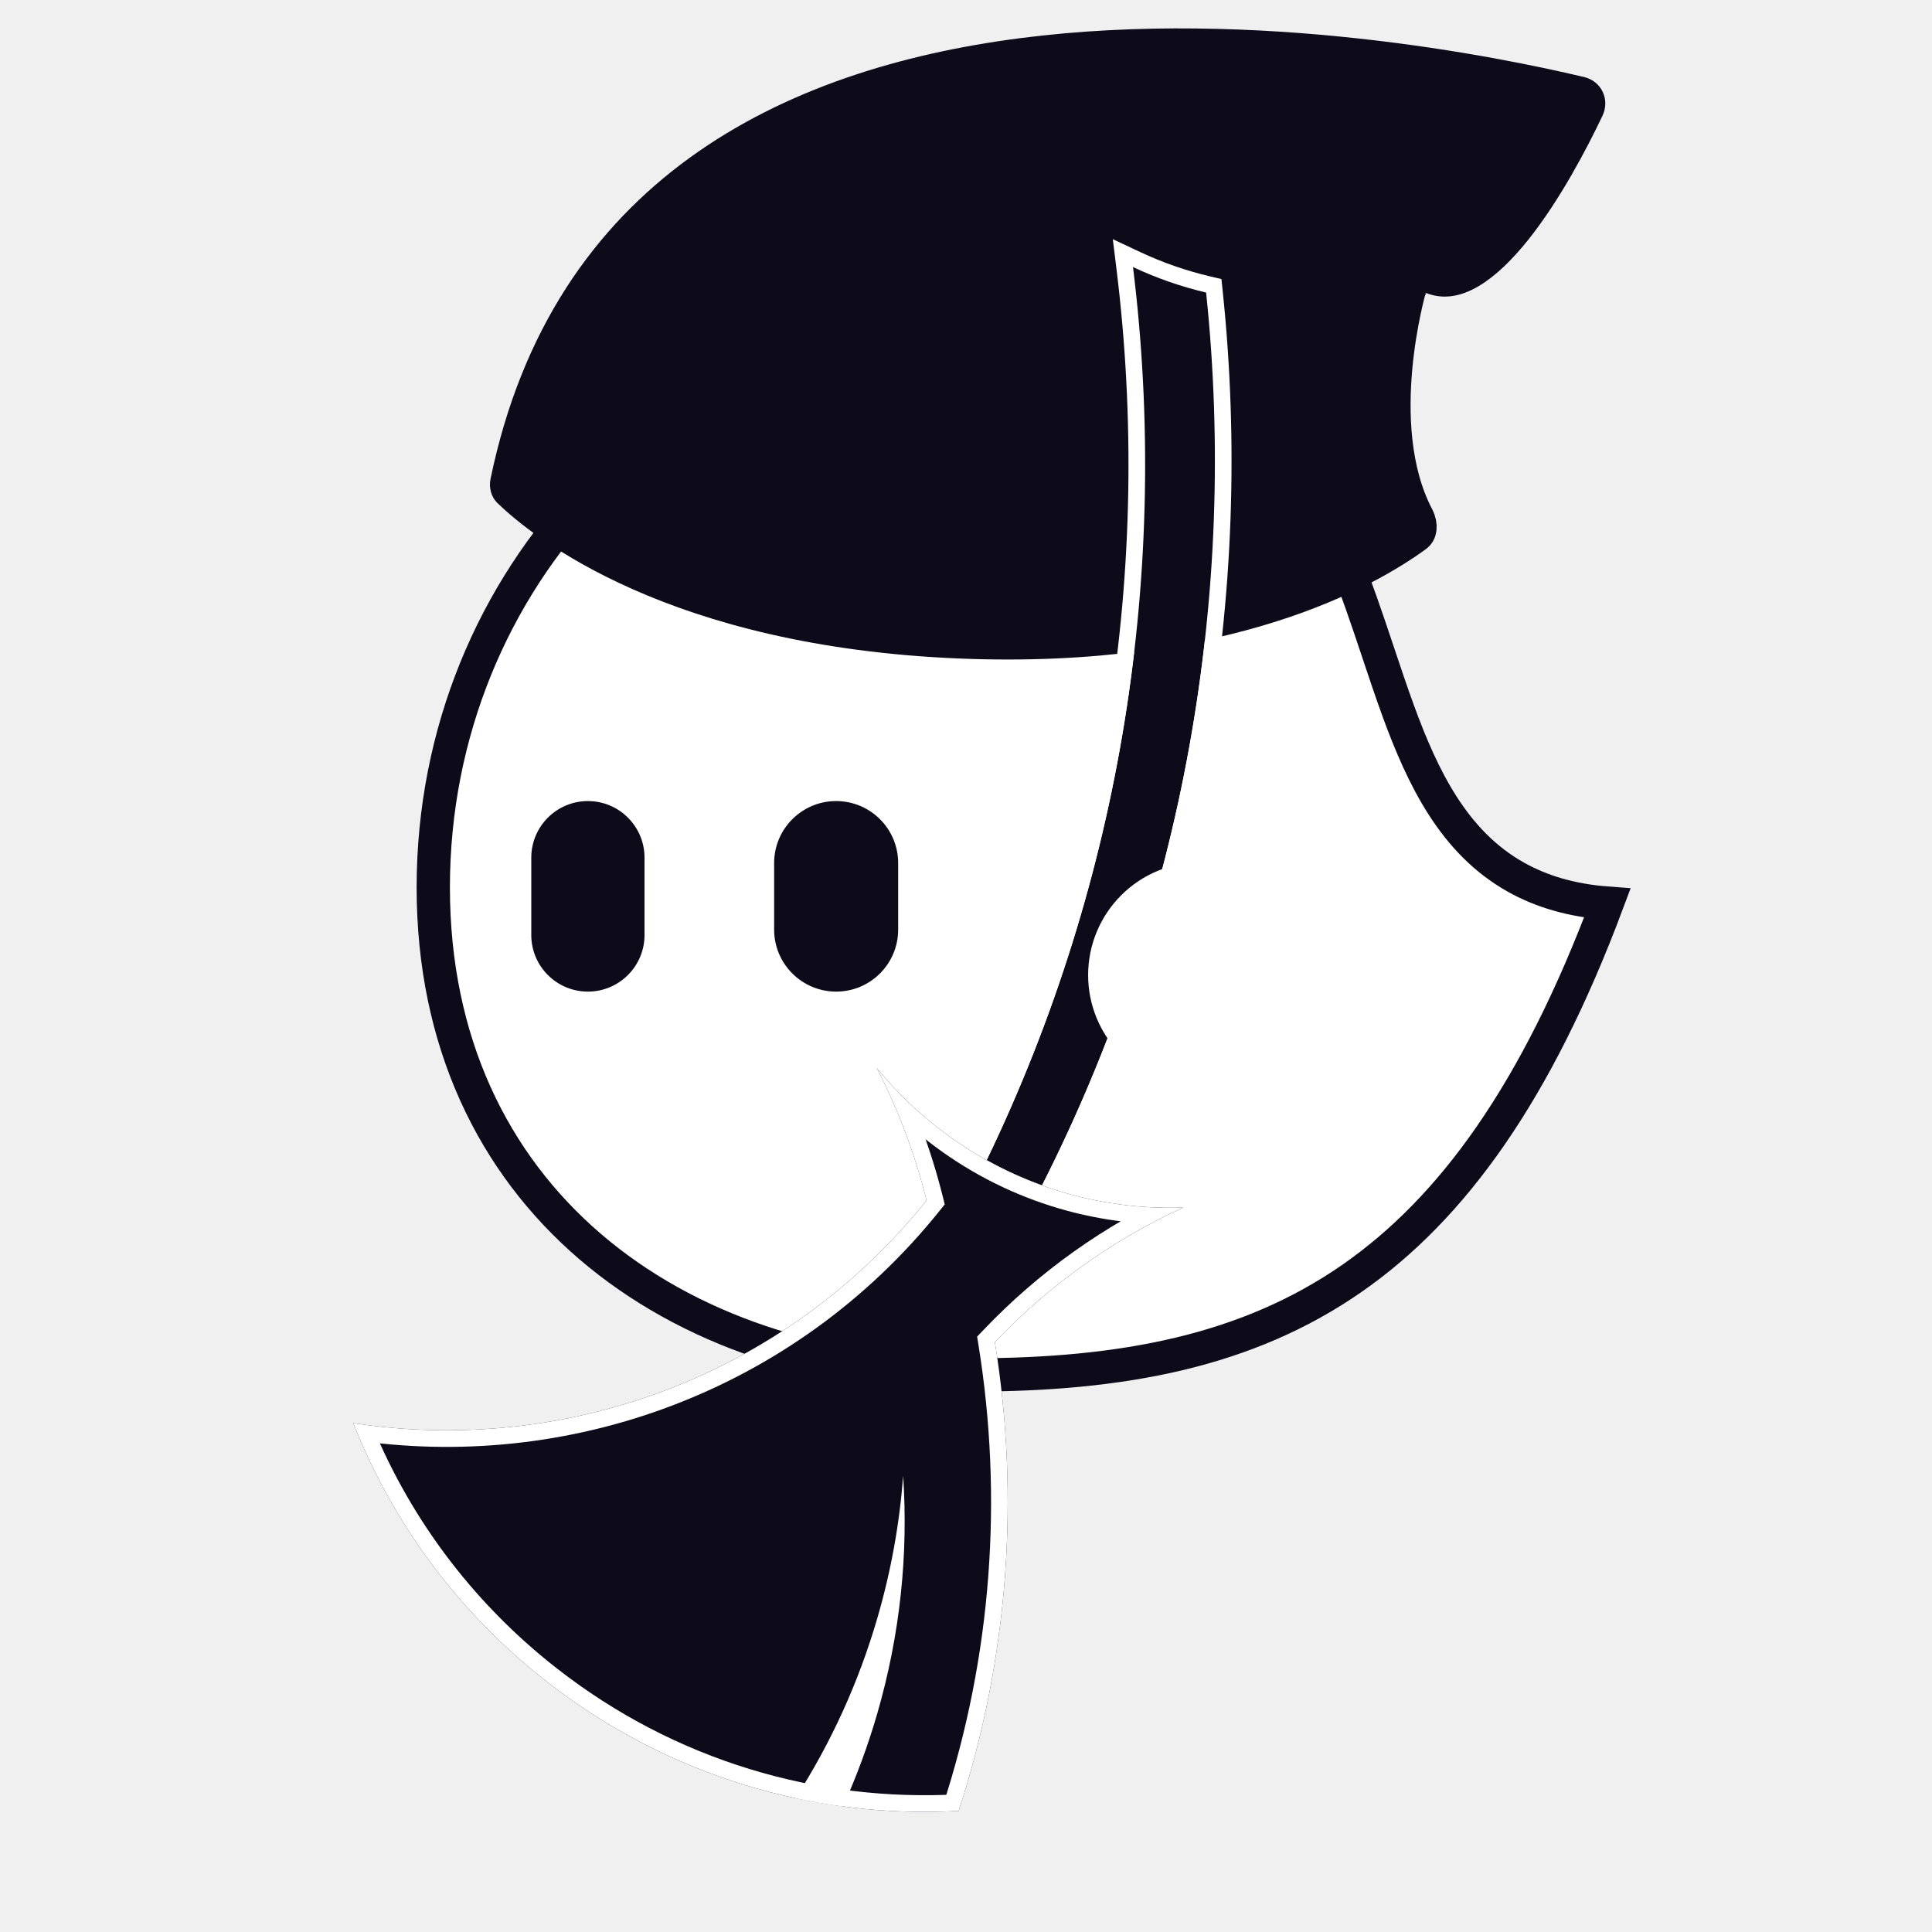
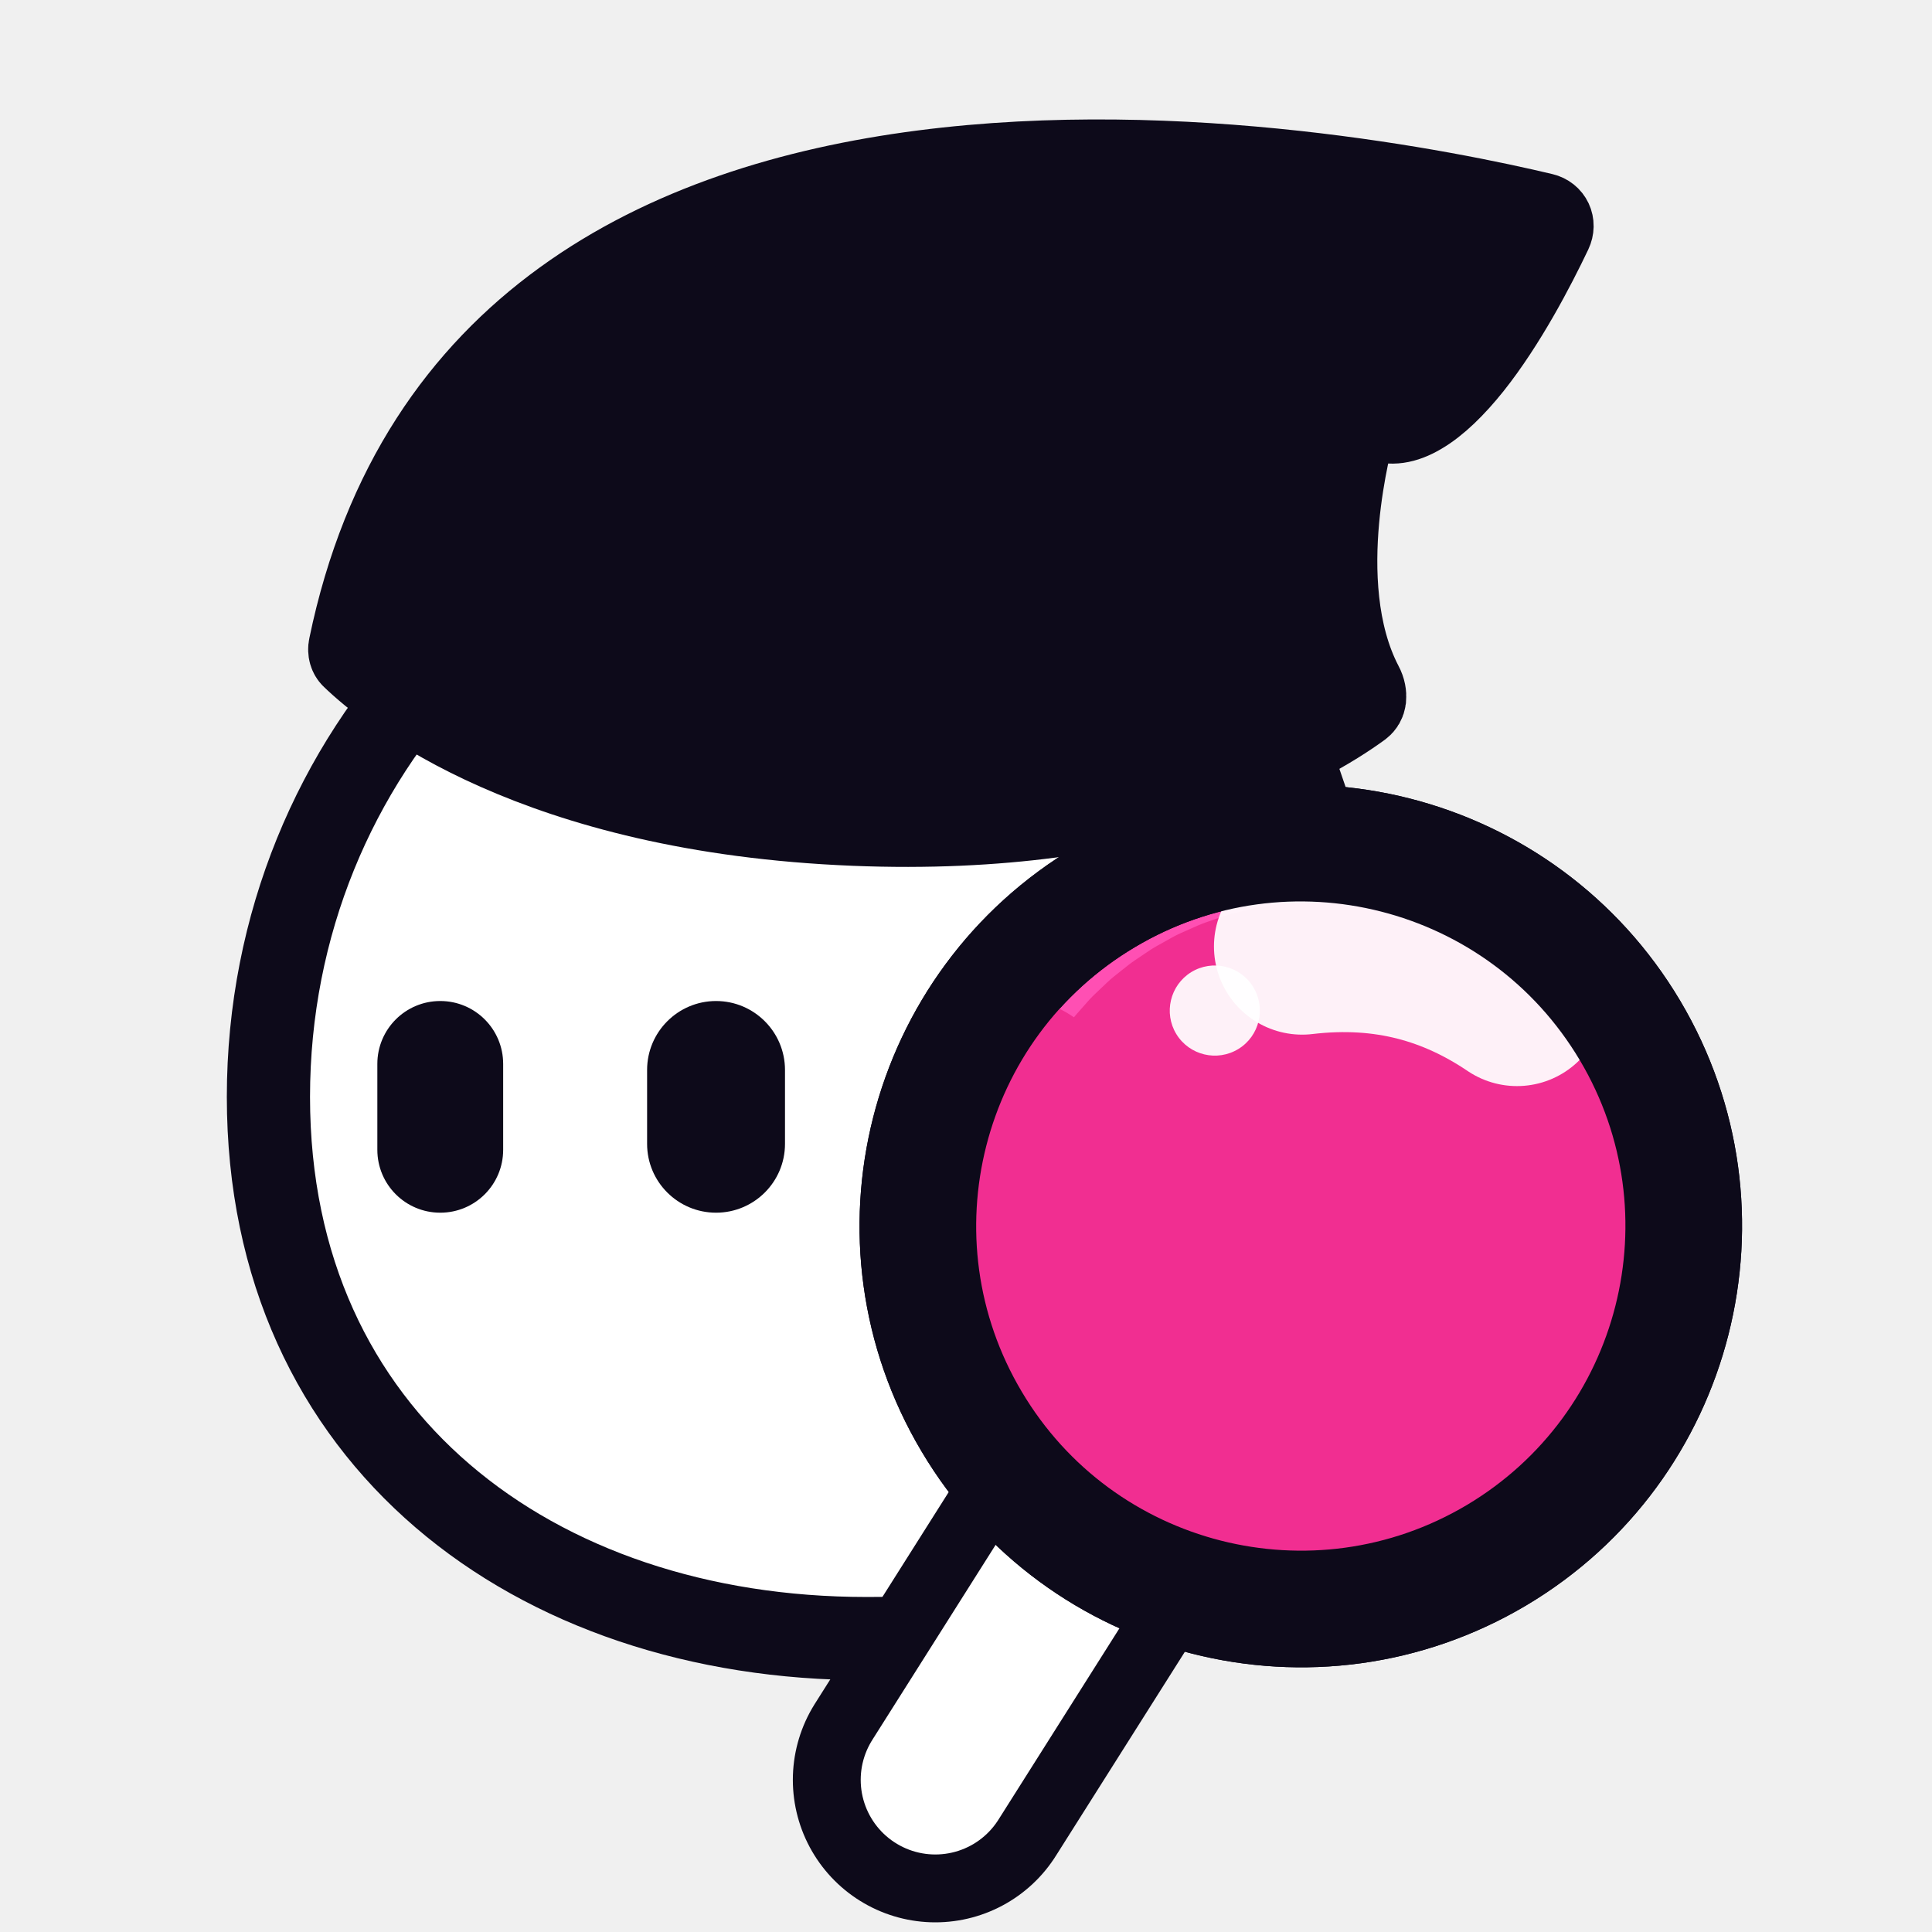
- <svg xmlns="http://www.w3.org/2000/svg" width="16" height="16" viewBox="-55.5 0 356 356" fill="none">
-   <path d="M123.507 60.179C148.595 60.179 164.147 66.666 174.565 76.018C185.073 85.451 190.742 98.124 195.414 111.332C196.426 114.191 197.427 117.187 198.426 120.176C199.653 123.85 200.877 127.512 202.111 130.894C204.413 137.202 206.996 143.271 210.393 148.543C213.809 153.844 218.085 158.398 223.787 161.608C228.498 164.259 234.05 165.918 240.668 166.415C227.626 201.259 212.128 222.705 193.587 235.577C174.365 248.921 151.442 253.353 123.507 253.353C95.873 253.353 71.063 244.996 53.212 229.671C35.413 214.39 24.337 192.023 24.337 163.506C24.337 106.323 68.851 60.179 123.507 60.179Z" fill="white" stroke="#0D0A1A" stroke-width="6.134" />
-   <path d="M208.384 51.123L205.222 49.824L204.272 53.108L207.218 53.96C204.272 53.108 204.271 53.108 204.271 53.109L204.27 53.111L204.269 53.118L204.263 53.136L204.245 53.2C204.23 53.255 204.209 53.332 204.182 53.431C204.128 53.628 204.052 53.914 203.959 54.278C203.774 55.008 203.523 56.057 203.248 57.36C202.7 59.963 202.058 63.602 201.679 67.754C200.934 75.937 201.161 86.632 205.675 95.237C206.082 96.012 206.217 96.809 206.142 97.433C206.072 98.014 205.836 98.409 205.46 98.685C196.637 105.139 170.554 120.264 121.526 118.282C68.605 116.143 44.327 96.31 38.3 90.5C37.976 90.188 37.745 89.575 37.894 88.856C43.445 62.017 56.502 43.801 73.379 31.559C90.328 19.264 111.308 12.873 132.8 10.084C175.829 4.502 220.065 13.463 235.7 17.183C236.959 17.482 237.61 18.756 237.005 20.026C234.207 25.905 229.392 35.12 223.784 42.169C220.969 45.706 218.107 48.502 215.365 50.109C212.682 51.684 210.425 51.962 208.384 51.123Z" fill="#0D0A1A" stroke="#0D0A1A" stroke-width="6.134" />
-   <mask id="path-3-outside-1_460_2968" maskUnits="userSpaceOnUse" x="55.132" y="38.105" width="178.263" height="188.092" fill="black">
-     <rect fill="white" x="55.132" y="38.105" width="178.263" height="188.092" />
-     <path fill-rule="evenodd" clip-rule="evenodd" d="M166.746 53.909C172.555 109.439 162.768 166.652 136.508 218.427C133.025 217.169 129.613 215.62 126.306 213.776C151.385 161.735 160.084 104.519 153.274 49.212C157.64 51.261 162.155 52.823 166.746 53.909Z" />
+ <svg xmlns="http://www.w3.org/2000/svg" width="16" height="16" viewBox="0 0 16 16" fill="none">
+   <path d="M7.175 3.924C8.428 3.924 9.204 4.248 9.725 4.715C10.249 5.186 10.533 5.819 10.766 6.478C10.816 6.621 10.866 6.771 10.916 6.92C10.977 7.103 11.039 7.286 11.1 7.455C11.215 7.77 11.344 8.073 11.514 8.337C11.684 8.601 11.898 8.829 12.183 8.989C12.418 9.121 12.695 9.204 13.026 9.229C12.374 10.969 11.601 12.04 10.675 12.683C9.715 13.349 8.57 13.57 7.175 13.57C5.795 13.57 4.556 13.153 3.665 12.388C2.776 11.625 2.223 10.508 2.223 9.084C2.223 6.228 4.446 3.924 7.175 3.924Z" fill="white" stroke="#0D0A1A" stroke-width="0.689" />
+   <path d="M11.413 3.472L11.255 3.407L11.207 3.571L11.354 3.614C11.207 3.571 11.207 3.571 11.207 3.571L11.207 3.571L11.207 3.572L11.207 3.573L11.206 3.576C11.205 3.578 11.204 3.582 11.203 3.587C11.2 3.597 11.196 3.611 11.192 3.63C11.182 3.666 11.17 3.718 11.156 3.783C11.129 3.913 11.097 4.095 11.078 4.303C11.041 4.711 11.052 5.245 11.277 5.675C11.298 5.714 11.304 5.753 11.301 5.785C11.297 5.814 11.285 5.833 11.267 5.847C10.826 6.169 9.524 6.925 7.075 6.826C4.432 6.719 3.22 5.729 2.919 5.438C2.903 5.423 2.891 5.392 2.899 5.356C3.176 4.016 3.828 3.106 4.671 2.495C5.517 1.881 6.565 1.562 7.638 1.423C9.787 1.144 11.996 1.591 12.777 1.777C12.84 1.792 12.872 1.856 12.842 1.919C12.702 2.213 12.462 2.673 12.182 3.025C12.041 3.201 11.898 3.341 11.761 3.421C11.627 3.5 11.515 3.514 11.413 3.472Z" fill="#0D0A1A" stroke="#0D0A1A" stroke-width="0.689" />
+   <path d="M5.93 8.29H5.93C5.615 8.29 5.359 8.546 5.359 8.861V9.473C5.359 9.788 5.615 10.043 5.93 10.043H5.93C6.245 10.043 6.501 9.788 6.501 9.473V8.861C6.501 8.546 6.245 8.29 5.93 8.29Z" fill="#0D0A1A" />
+   <path d="M4.167 8.811C4.167 8.523 3.934 8.29 3.646 8.29C3.358 8.29 3.125 8.523 3.125 8.811V9.522C3.125 9.81 3.358 10.043 3.646 10.043C3.934 10.043 4.167 9.81 4.167 9.522V8.811Z" fill="#0D0A1A" />
+   <path d="M9.453 12.04L7.746 14.74" stroke="#0D0A1A" stroke-width="2.36" stroke-linecap="round" />
+   <path d="M9.453 12.04L7.746 14.74" stroke="white" stroke-width="1.236" stroke-linecap="round" />
+   <path d="M8.047 11.773C8.941 13.279 10.887 13.774 12.393 12.88C13.898 11.985 14.393 10.039 13.499 8.534C12.604 7.028 10.658 6.533 9.153 7.428C7.647 8.322 7.152 10.268 8.047 11.773Z" fill="#FF4FB3" stroke="#0D0A1A" stroke-width="0.966" />
+   <mask id="mask0_376_106" style="mask-type:luminance" maskUnits="userSpaceOnUse" x="7" y="7" width="7" height="7">
+     <path d="M8.185 11.741C9.062 13.17 10.931 13.618 12.36 12.742C13.789 11.865 14.237 9.996 13.361 8.567C12.484 7.138 10.615 6.69 9.186 7.566C7.757 8.443 7.309 10.312 8.185 11.741Z" fill="white" />
  </mask>
-   <path fill-rule="evenodd" clip-rule="evenodd" d="M166.746 53.909C172.555 109.439 162.768 166.652 136.508 218.427C133.025 217.169 129.613 215.62 126.306 213.776C151.385 161.735 160.084 104.519 153.274 49.212C157.64 51.261 162.155 52.823 166.746 53.909Z" fill="#0D0A1A" />
-   <path d="M136.508 218.427L139.244 219.814L138.017 222.233L135.466 221.312L136.508 218.427ZM166.746 53.909L167.452 50.924L169.57 51.425L169.796 53.59L166.746 53.909ZM126.306 213.776L124.812 216.455L122.288 215.048L123.543 212.445L126.306 213.776ZM153.274 49.212L150.23 49.586L149.551 44.076L154.578 46.435L153.274 49.212ZM133.773 217.04C159.757 165.807 169.445 109.187 163.695 54.228L169.796 53.59C175.665 109.69 165.778 167.498 139.244 219.814L133.773 217.04ZM127.8 211.097C130.961 212.86 134.222 214.34 137.55 215.542L135.466 221.312C131.829 219.998 128.265 218.381 124.812 216.455L127.8 211.097ZM156.318 48.837C163.198 104.712 154.41 162.522 129.069 215.108L123.543 212.445C148.359 160.948 156.97 104.326 150.23 49.586L156.318 48.837ZM166.04 56.894C161.246 55.76 156.53 54.128 151.971 51.988L154.578 46.435C158.749 48.393 163.064 49.887 167.452 50.924L166.04 56.894Z" fill="white" mask="url(#path-3-outside-1_460_2968)" />
-   <mask id="path-5-inside-2_460_2968" fill="white">
-     <path fill-rule="evenodd" clip-rule="evenodd" d="M127.819 247.307C137.943 236.655 149.757 228.358 162.51 222.507C146.735 223.047 130.688 218.257 117.276 207.78C113.041 204.472 109.293 200.772 106.043 196.772C110.061 204.573 113.133 212.775 115.237 221.194C89.041 253.832 48.334 268.186 9.599 262.232C16.762 280.402 28.722 296.957 45.227 309.85C67.706 327.41 94.735 335.145 121.142 333.691C130.327 305.585 132.447 275.925 127.819 247.307Z" />
-   </mask>
-   <path fill-rule="evenodd" clip-rule="evenodd" d="M127.819 247.307C137.943 236.655 149.757 228.358 162.51 222.507C146.735 223.047 130.688 218.257 117.276 207.78C113.041 204.472 109.293 200.772 106.043 196.772C110.061 204.573 113.133 212.775 115.237 221.194C89.041 253.832 48.334 268.186 9.599 262.232C16.762 280.402 28.722 296.957 45.227 309.85C67.706 327.41 94.735 335.145 121.142 333.691C130.327 305.585 132.447 275.925 127.819 247.307Z" fill="#0D0A1A" />
-   <path d="M162.51 222.507L162.405 219.441L163.789 225.294L162.51 222.507ZM127.819 247.307L124.792 247.796L124.549 246.296L125.596 245.194L127.819 247.307ZM106.043 196.772L103.316 198.176L108.423 194.838L106.043 196.772ZM115.237 221.194L118.212 220.451L118.581 221.928L117.629 223.114L115.237 221.194ZM9.599 262.232L6.746 263.357L4.787 258.389L10.065 259.2L9.599 262.232ZM121.142 333.691L124.058 334.644L123.406 336.638L121.311 336.754L121.142 333.691ZM163.789 225.294C151.384 230.986 139.892 239.057 130.043 249.42L125.596 245.194C135.994 234.253 148.131 225.729 161.231 219.719L163.789 225.294ZM119.164 205.363C131.988 215.38 147.323 219.958 162.405 219.441L162.615 225.572C146.146 226.136 129.388 221.134 115.388 210.197L119.164 205.363ZM108.423 194.838C111.529 198.66 115.112 202.198 119.164 205.363L115.388 210.197C110.97 206.746 107.057 202.884 103.662 198.706L108.423 194.838ZM112.261 221.938C110.214 213.745 107.225 205.765 103.316 198.176L108.769 195.367C112.897 203.381 116.053 211.804 118.212 220.451L112.261 221.938ZM10.065 259.2C47.76 264.994 87.361 251.024 112.845 219.275L117.629 223.114C90.72 256.639 48.908 271.377 9.133 265.263L10.065 259.2ZM43.339 312.267C26.391 299.028 14.104 282.022 6.746 263.357L12.453 261.107C19.42 278.782 31.053 294.886 47.115 307.433L43.339 312.267ZM121.311 336.754C94.191 338.247 66.425 330.301 43.339 312.267L47.115 307.433C68.987 324.519 95.279 332.043 120.974 330.629L121.311 336.754ZM130.847 246.817C135.551 275.91 133.398 306.065 124.058 334.644L118.227 332.738C127.257 305.106 129.342 275.941 124.792 247.796L130.847 246.817Z" fill="white" mask="url(#path-5-inside-2_460_2968)" />
-   <path fill-rule="evenodd" clip-rule="evenodd" d="M99.84 332.861C102.315 327.389 104.431 321.675 106.152 315.738C110.393 301.103 111.88 286.323 110.917 271.952C110.274 280.6 108.728 289.312 106.218 297.973C102.711 310.075 97.56 321.254 91.077 331.337C93.984 331.961 96.907 332.469 99.84 332.861Z" fill="white" />
-   <path d="M165.797 158.877C160.282 158.877 154.993 161.068 151.094 164.968C147.194 168.868 145.003 174.157 145.003 179.672C145.003 185.186 147.194 190.475 151.094 194.375C154.993 198.275 160.282 200.466 165.797 200.466L165.797 179.672V158.877Z" fill="white" />
-   <rect x="87.146" y="147.609" width="22.854" height="35.109" rx="11.427" fill="#0D0A1A" />
-   <rect x="42.396" y="147.609" width="20.867" height="35.109" rx="10.433" fill="#0D0A1A" />
+   <g mask="url(#mask0_376_106)">
+     <path opacity="0.72" d="M8.865 11.324C9.512 12.379 10.891 12.709 11.945 12.063C12.999 11.416 13.329 10.037 12.683 8.983C12.036 7.928 10.657 7.598 9.603 8.244C8.549 8.891 8.218 10.27 8.865 11.324Z" fill="#FF74C7" />
+     <path d="M10.874 10.321L10.865 10.341L10.854 10.361L10.84 10.38L10.823 10.399L10.804 10.415L10.782 10.431L10.758 10.444L10.732 10.455L10.704 10.464L10.674 10.47L10.643 10.473L10.61 10.473L10.577 10.47L10.543 10.464L10.509 10.454L10.474 10.44L10.441 10.422L10.409 10.401L10.377 10.377L10.348 10.348L10.32 10.317L10.295 10.282L10.272 10.244L10.253 10.203L10.237 10.16L10.225 10.114L10.217 10.066L10.213 10.017L10.214 9.966L10.22 9.915L10.23 9.863L10.245 9.811L10.264 9.76L10.289 9.71L10.319 9.661L10.354 9.615L10.393 9.57L10.438 9.529L10.485 9.491L10.538 9.457L10.594 9.426L10.654 9.401L10.716 9.381L10.782 9.366L10.849 9.356L10.918 9.353L10.989 9.355L11.059 9.364L11.13 9.379L11.201 9.4L11.27 9.428L11.338 9.463L11.403 9.503L11.465 9.55L11.524 9.603L11.579 9.661L11.63 9.725L11.675 9.794L11.715 9.868L11.748 9.945L11.775 10.027L11.796 10.111L11.809 10.198L11.815 10.287L11.812 10.378L11.803 10.468L11.785 10.559L11.759 10.649L11.725 10.737L11.683 10.823L11.633 10.907L11.576 10.986L11.511 11.061L11.439 11.131L11.361 11.196L11.277 11.254L11.187 11.305L11.092 11.349L10.992 11.385L10.889 11.413L10.782 11.431L10.674 11.441L10.563 11.442L10.453 11.433L10.341 11.414L10.231 11.386L10.123 11.348L10.017 11.3L9.915 11.243L9.817 11.177L9.724 11.102L9.637 11.019L9.557 10.928L9.484 10.829L9.419 10.724L9.363 10.613L9.317 10.496L9.279 10.374L9.253 10.249L9.236 10.12L9.231 9.99L9.237 9.859L9.254 9.727L9.283 9.597L9.323 9.468L9.374 9.342L9.436 9.22L9.509 9.102L9.592 8.991L9.685 8.886L9.788 8.788L9.9 8.699L10.019 8.619L10.146 8.548L10.279 8.489L10.418 8.44L10.562 8.404L10.71 8.379L10.859 8.367L11.011 8.368L11.163 8.381L11.315 8.408L11.465 8.447L11.612 8.5L11.755 8.566L11.893 8.643L12.024 8.733L12.149 8.835L12.266 8.947L12.373 9.07L12.47 9.202L12.556 9.343L12.63 9.491L12.692 9.647L12.741 9.808L12.776 9.974L12.798 10.143L12.804 10.315L12.797 10.488L12.774 10.66L12.737 10.831L12.685 11L12.618 11.164L12.538 11.323L12.444 11.476L12.336 11.621L12.216 11.758L12.084 11.884L11.94 12L11.786 12.103L11.624 12.194L11.453 12.272L11.275 12.335L11.091 12.382L10.903 12.415L10.712 12.432L10.519 12.432L10.325 12.415L10.133 12.383L9.942 12.334L9.756 12.268L9.574 12.187L9.4 12.09L9.233 11.978L9.075 11.852L8.928 11.712L8.792 11.559L8.669 11.395L8.56 11.219L8.465 11.034L8.386 10.841L8.323 10.64L8.278 10.434L8.25 10.224L8.239 10.011L8.247 9.797L8.273 9.583L8.316 9.371L8.379 9.162" stroke="#F12E91" stroke-width="1.798" stroke-linecap="round" stroke-linejoin="round" />
+     <path opacity="0.93" d="M10.784 7.838C11.491 7.754 12.065 7.928 12.563 8.264" stroke="white" stroke-width="1.461" stroke-linecap="round" />
+     <path opacity="0.93" d="M9.742 8.564C9.85 8.74 10.08 8.795 10.256 8.687C10.431 8.58 10.486 8.35 10.379 8.174C10.271 7.998 10.041 7.943 9.865 8.051C9.69 8.159 9.635 8.389 9.742 8.564Z" fill="white" />
+   </g>
+   <path d="M8.047 11.773C8.941 13.279 10.887 13.774 12.393 12.88C13.898 11.985 14.393 10.039 13.499 8.534C12.604 7.028 10.658 6.533 9.153 7.428C7.647 8.322 7.152 10.268 8.047 11.773Z" stroke="#0D0A1A" stroke-width="0.966" />
</svg>
